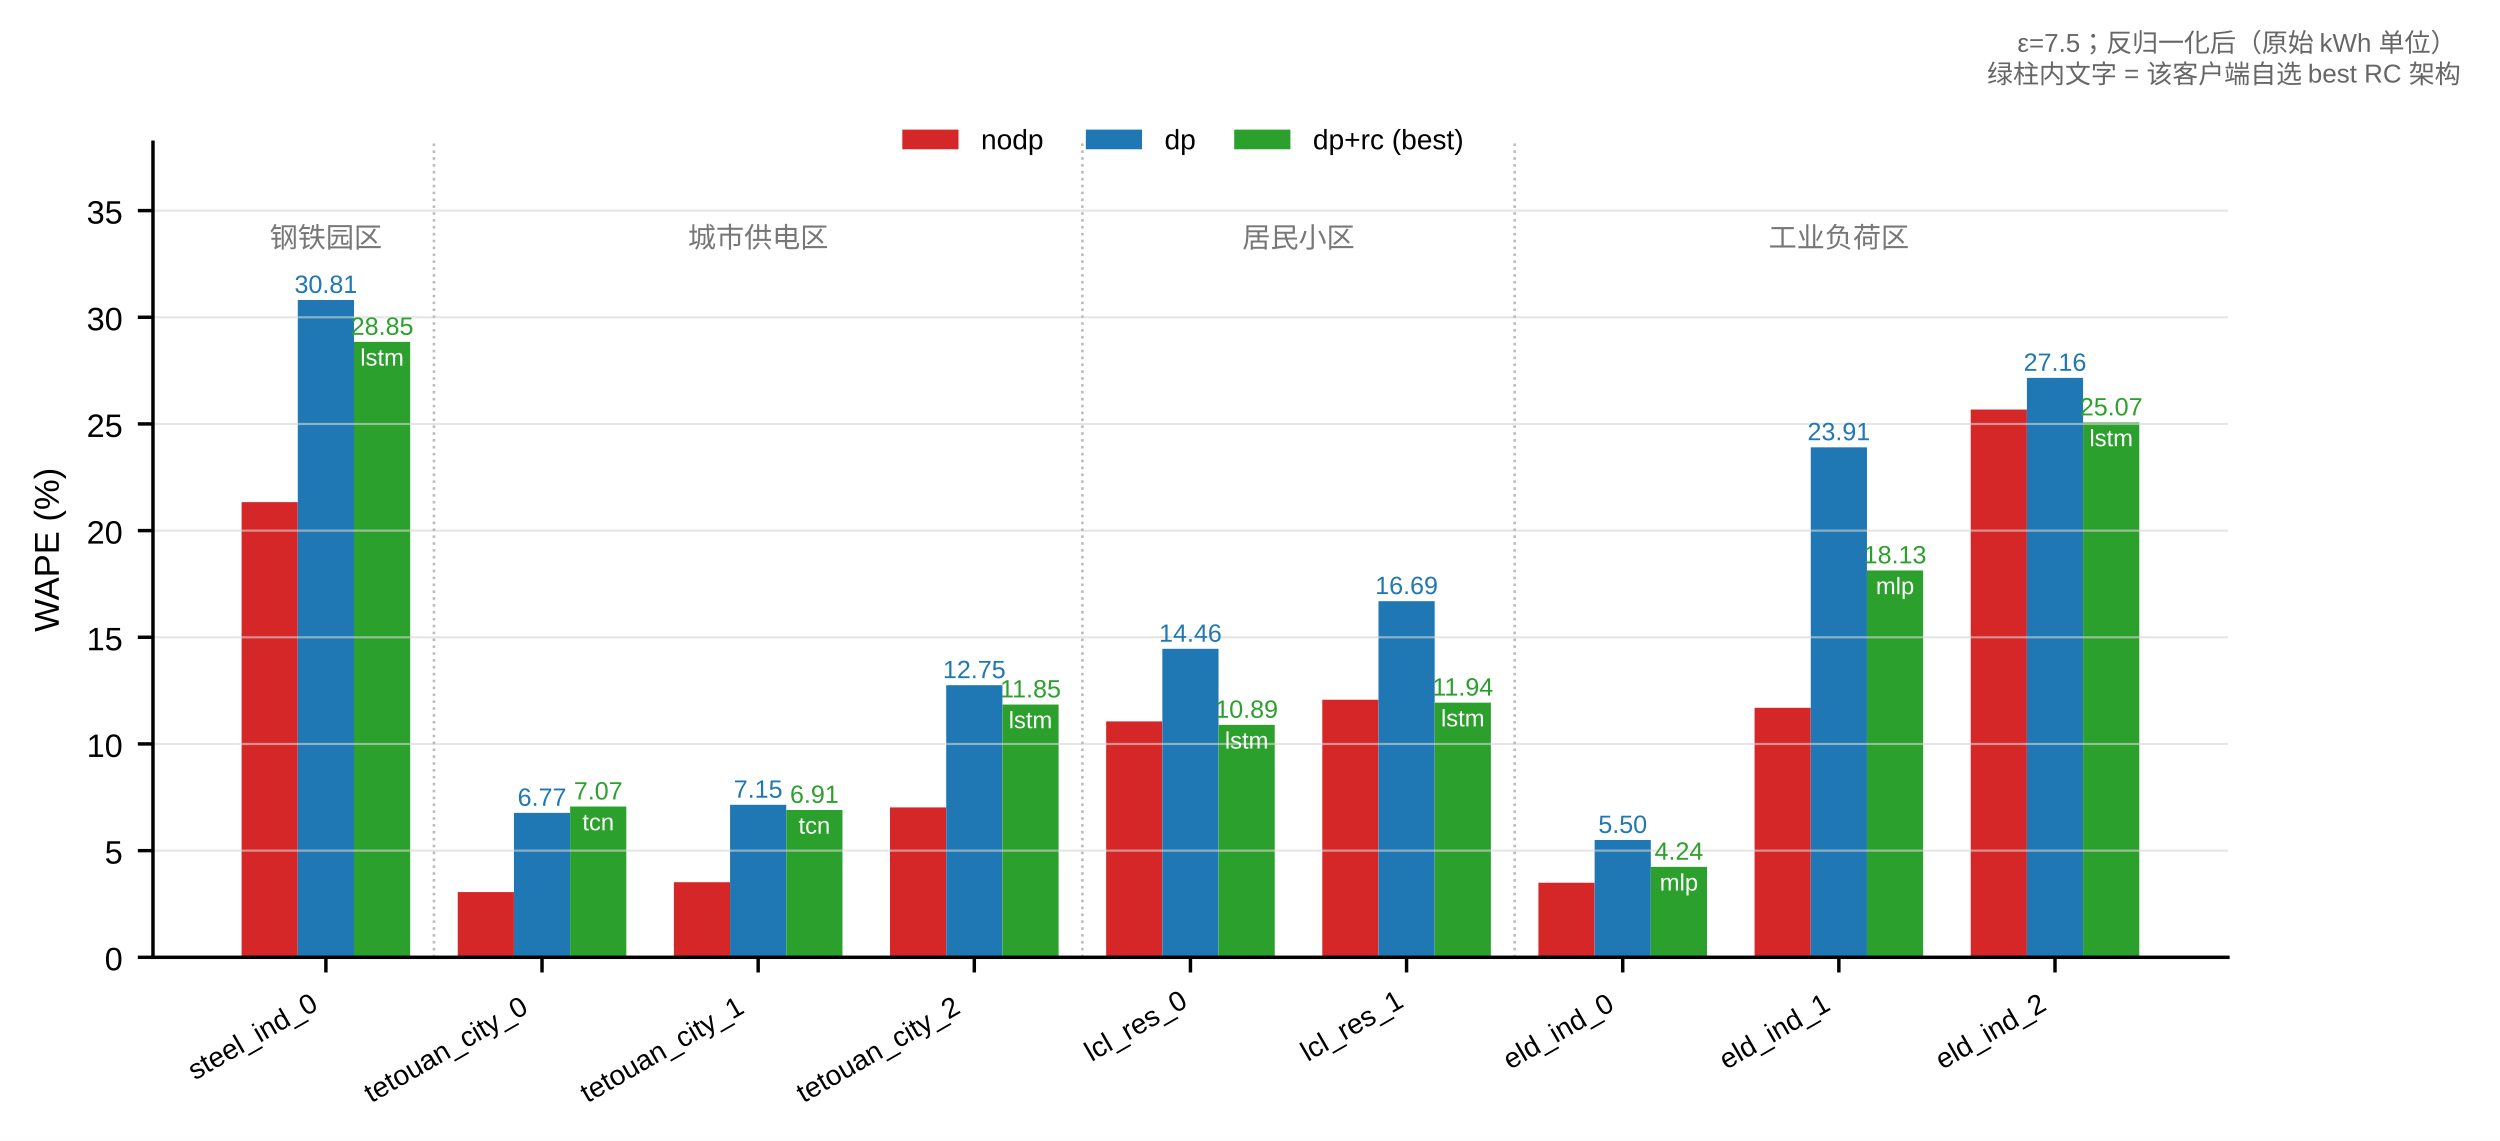
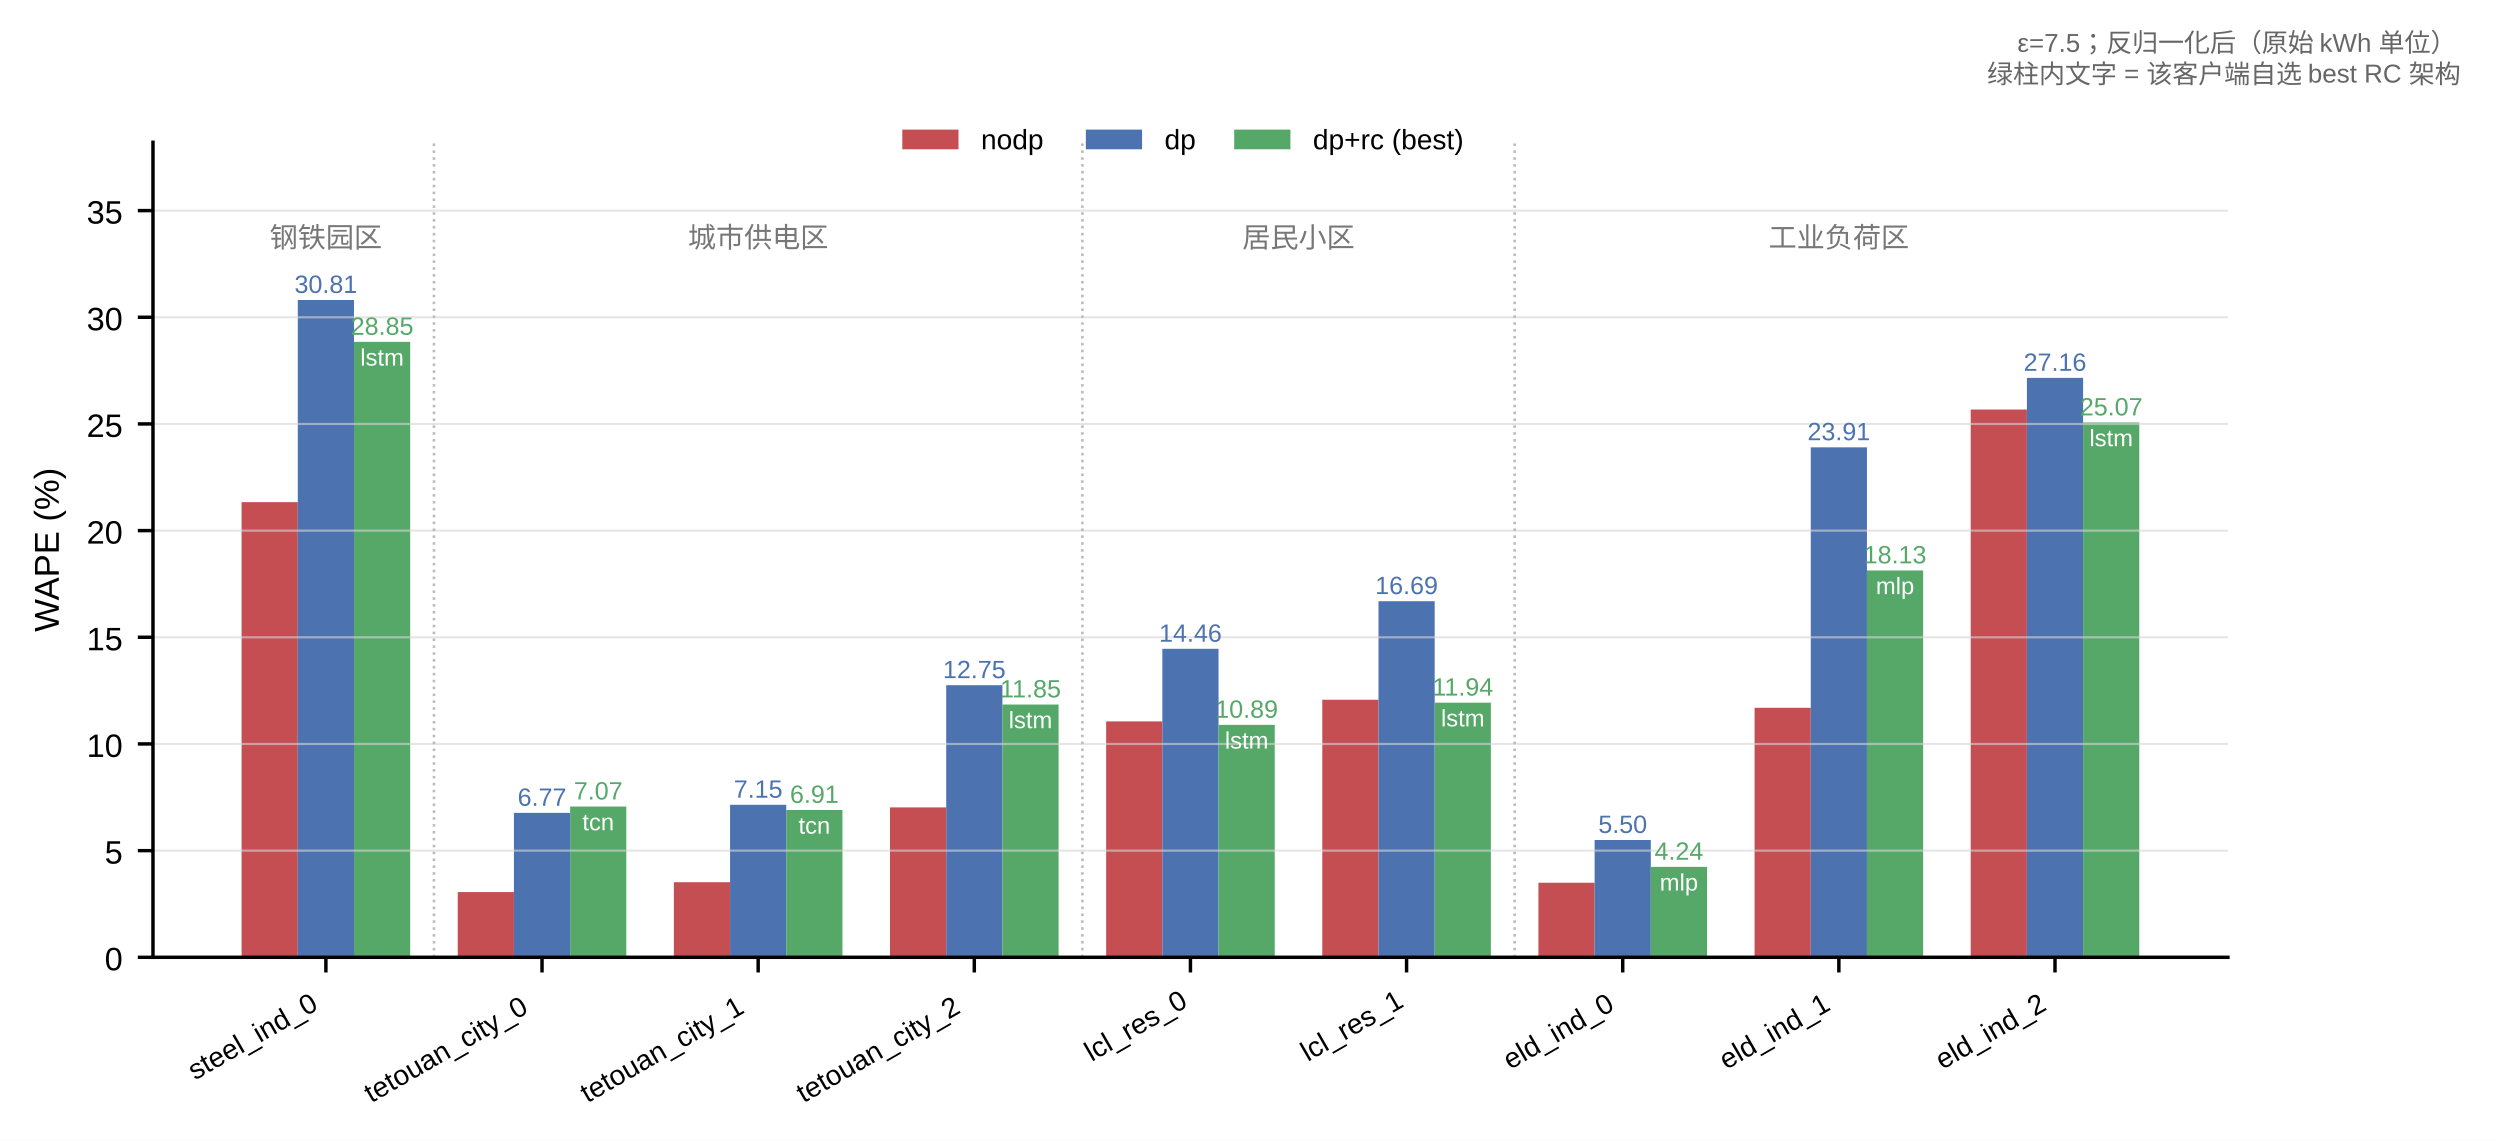
<svg xmlns="http://www.w3.org/2000/svg" xmlns:xlink="http://www.w3.org/1999/xlink" width="578.188pt" height="263.821pt" viewBox="0 0 578.188 263.821" version="1.1">
  <defs>
    <style type="text/css">*{stroke-linejoin: round; stroke-linecap: butt}</style>
  </defs>
  <g id="figure_1">
    <g id="patch_1">
      <path d="M 0 263.821  L 578.188 263.821  L 578.188 0  L 0 0  z " style="fill: #ffffff" />
    </g>
    <g id="axes_1">
      <g id="patch_2">
        <path d="M 35.38 221.4  L 515.26 221.4  L 515.26 32.904  L 35.38 32.904  z " style="fill: #ffffff" />
      </g>
      <g id="patch_3">
-         <path d="M 55.875 221.4  L 68.871 221.4  L 68.871 116.13  L 55.875 116.13  z " clip-path="url(#p46ddb6ead8)" style="fill: #d62728" />
+         <path d="M 55.875 221.4  L 68.871 221.4  L 68.871 116.13  L 55.875 116.13  z " clip-path="url(#pe9eb785403)" style="fill: #c44e52" />
      </g>
      <g id="patch_4">
-         <path d="M 105.862 221.4  L 118.859 221.4  L 118.859 206.315  L 105.862 206.315  z " clip-path="url(#p46ddb6ead8)" style="fill: #d62728" />
+         <path d="M 105.862 221.4  L 118.859 221.4  L 118.859 206.315  L 105.862 206.315  z " clip-path="url(#pe9eb785403)" style="fill: #c44e52" />
      </g>
      <g id="patch_5">
-         <path d="M 155.85 221.4  L 168.846 221.4  L 168.846 204.026  L 155.85 204.026  z " clip-path="url(#p46ddb6ead8)" style="fill: #d62728" />
+         <path d="M 155.85 221.4  L 168.846 221.4  L 168.846 204.026  L 155.85 204.026  z " clip-path="url(#pe9eb785403)" style="fill: #c44e52" />
      </g>
      <g id="patch_6">
-         <path d="M 205.837 221.4  L 218.834 221.4  L 218.834 186.731  L 205.837 186.731  z " clip-path="url(#p46ddb6ead8)" style="fill: #d62728" />
+         <path d="M 205.837 221.4  L 218.834 221.4  L 218.834 186.731  L 205.837 186.731  z " clip-path="url(#pe9eb785403)" style="fill: #c44e52" />
      </g>
      <g id="patch_7">
-         <path d="M 255.825 221.4  L 268.821 221.4  L 268.821 166.845  L 255.825 166.845  z " clip-path="url(#p46ddb6ead8)" style="fill: #d62728" />
+         <path d="M 255.825 221.4  L 268.821 221.4  L 268.821 166.845  L 255.825 166.845  z " clip-path="url(#pe9eb785403)" style="fill: #c44e52" />
      </g>
      <g id="patch_8">
-         <path d="M 305.812 221.4  L 318.809 221.4  L 318.809 161.838  L 305.812 161.838  z " clip-path="url(#p46ddb6ead8)" style="fill: #d62728" />
+         <path d="M 305.812 221.4  L 318.809 221.4  L 318.809 161.838  L 305.812 161.838  z " clip-path="url(#pe9eb785403)" style="fill: #c44e52" />
      </g>
      <g id="patch_9">
-         <path d="M 355.8 221.4  L 368.796 221.4  L 368.796 204.15  L 355.8 204.15  z " clip-path="url(#p46ddb6ead8)" style="fill: #d62728" />
+         <path d="M 355.8 221.4  L 368.796 221.4  L 368.796 204.15  L 355.8 204.15  z " clip-path="url(#pe9eb785403)" style="fill: #c44e52" />
      </g>
      <g id="patch_10">
-         <path d="M 405.787 221.4  L 418.784 221.4  L 418.784 163.697  L 405.787 163.697  z " clip-path="url(#p46ddb6ead8)" style="fill: #d62728" />
+         <path d="M 405.787 221.4  L 418.784 221.4  L 418.784 163.697  L 405.787 163.697  z " clip-path="url(#pe9eb785403)" style="fill: #c44e52" />
      </g>
      <g id="patch_11">
-         <path d="M 455.775 221.4  L 468.771 221.4  L 468.771 94.707  L 455.775 94.707  z " clip-path="url(#p46ddb6ead8)" style="fill: #d62728" />
+         <path d="M 455.775 221.4  L 468.771 221.4  L 468.771 94.707  L 455.775 94.707  z " clip-path="url(#pe9eb785403)" style="fill: #c44e52" />
      </g>
      <g id="patch_12">
-         <path d="M 68.871 221.4  L 81.868 221.4  L 81.868 69.387  L 68.871 69.387  z " clip-path="url(#p46ddb6ead8)" style="fill: #1f77b4" />
+         <path d="M 68.871 221.4  L 81.868 221.4  L 81.868 69.387  L 68.871 69.387  z " clip-path="url(#pe9eb785403)" style="fill: #4c72b0" />
      </g>
      <g id="patch_13">
-         <path d="M 118.859 221.4  L 131.856 221.4  L 131.856 187.998  L 118.859 187.998  z " clip-path="url(#p46ddb6ead8)" style="fill: #1f77b4" />
+         <path d="M 118.859 221.4  L 131.856 221.4  L 131.856 187.998  L 118.859 187.998  z " clip-path="url(#pe9eb785403)" style="fill: #4c72b0" />
      </g>
      <g id="patch_14">
-         <path d="M 168.846 221.4  L 181.843 221.4  L 181.843 186.13  L 168.846 186.13  z " clip-path="url(#p46ddb6ead8)" style="fill: #1f77b4" />
+         <path d="M 168.846 221.4  L 181.843 221.4  L 181.843 186.13  L 168.846 186.13  z " clip-path="url(#pe9eb785403)" style="fill: #4c72b0" />
      </g>
      <g id="patch_15">
-         <path d="M 218.834 221.4  L 231.831 221.4  L 231.831 158.477  L 218.834 158.477  z " clip-path="url(#p46ddb6ead8)" style="fill: #1f77b4" />
+         <path d="M 218.834 221.4  L 231.831 221.4  L 231.831 158.477  L 218.834 158.477  z " clip-path="url(#pe9eb785403)" style="fill: #4c72b0" />
      </g>
      <g id="patch_16">
-         <path d="M 268.821 221.4  L 281.818 221.4  L 281.818 150.057  L 268.821 150.057  z " clip-path="url(#p46ddb6ead8)" style="fill: #1f77b4" />
+         <path d="M 268.821 221.4  L 281.818 221.4  L 281.818 150.057  L 268.821 150.057  z " clip-path="url(#pe9eb785403)" style="fill: #4c72b0" />
      </g>
      <g id="patch_17">
-         <path d="M 318.809 221.4  L 331.806 221.4  L 331.806 139.039  L 318.809 139.039  z " clip-path="url(#p46ddb6ead8)" style="fill: #1f77b4" />
+         <path d="M 318.809 221.4  L 331.806 221.4  L 331.806 139.039  L 318.809 139.039  z " clip-path="url(#pe9eb785403)" style="fill: #4c72b0" />
      </g>
      <g id="patch_18">
-         <path d="M 368.796 221.4  L 381.793 221.4  L 381.793 194.274  L 368.796 194.274  z " clip-path="url(#p46ddb6ead8)" style="fill: #1f77b4" />
+         <path d="M 368.796 221.4  L 381.793 221.4  L 381.793 194.274  L 368.796 194.274  z " clip-path="url(#pe9eb785403)" style="fill: #4c72b0" />
      </g>
      <g id="patch_19">
-         <path d="M 418.784 221.4  L 431.781 221.4  L 431.781 103.45  L 418.784 103.45  z " clip-path="url(#p46ddb6ead8)" style="fill: #1f77b4" />
+         <path d="M 418.784 221.4  L 431.781 221.4  L 431.781 103.45  L 418.784 103.45  z " clip-path="url(#pe9eb785403)" style="fill: #4c72b0" />
      </g>
      <g id="patch_20">
-         <path d="M 468.771 221.4  L 481.768 221.4  L 481.768 87.396  L 468.771 87.396  z " clip-path="url(#p46ddb6ead8)" style="fill: #1f77b4" />
+         <path d="M 468.771 221.4  L 481.768 221.4  L 481.768 87.396  L 468.771 87.396  z " clip-path="url(#pe9eb785403)" style="fill: #4c72b0" />
      </g>
      <g id="patch_21">
-         <path d="M 81.868 221.4  L 94.865 221.4  L 94.865 79.071  L 81.868 79.071  z " clip-path="url(#p46ddb6ead8)" style="fill: #2ca02c" />
+         <path d="M 81.868 221.4  L 94.865 221.4  L 94.865 79.071  L 81.868 79.071  z " clip-path="url(#pe9eb785403)" style="fill: #55a868" />
      </g>
      <g id="patch_22">
-         <path d="M 131.856 221.4  L 144.852 221.4  L 144.852 186.539  L 131.856 186.539  z " clip-path="url(#p46ddb6ead8)" style="fill: #2ca02c" />
+         <path d="M 131.856 221.4  L 144.852 221.4  L 144.852 186.539  L 131.856 186.539  z " clip-path="url(#pe9eb785403)" style="fill: #55a868" />
      </g>
      <g id="patch_23">
-         <path d="M 181.843 221.4  L 194.84 221.4  L 194.84 187.327  L 181.843 187.327  z " clip-path="url(#p46ddb6ead8)" style="fill: #2ca02c" />
+         <path d="M 181.843 221.4  L 194.84 221.4  L 194.84 187.327  L 181.843 187.327  z " clip-path="url(#pe9eb785403)" style="fill: #55a868" />
      </g>
      <g id="patch_24">
-         <path d="M 231.831 221.4  L 244.827 221.4  L 244.827 162.933  L 231.831 162.933  z " clip-path="url(#p46ddb6ead8)" style="fill: #2ca02c" />
+         <path d="M 231.831 221.4  L 244.827 221.4  L 244.827 162.933  L 231.831 162.933  z " clip-path="url(#pe9eb785403)" style="fill: #55a868" />
      </g>
      <g id="patch_25">
-         <path d="M 281.818 221.4  L 294.815 221.4  L 294.815 167.645  L 281.818 167.645  z " clip-path="url(#p46ddb6ead8)" style="fill: #2ca02c" />
+         <path d="M 281.818 221.4  L 294.815 221.4  L 294.815 167.645  L 281.818 167.645  z " clip-path="url(#pe9eb785403)" style="fill: #55a868" />
      </g>
      <g id="patch_26">
-         <path d="M 331.806 221.4  L 344.802 221.4  L 344.802 162.509  L 331.806 162.509  z " clip-path="url(#p46ddb6ead8)" style="fill: #2ca02c" />
+         <path d="M 331.806 221.4  L 344.802 221.4  L 344.802 162.509  L 331.806 162.509  z " clip-path="url(#pe9eb785403)" style="fill: #55a868" />
      </g>
      <g id="patch_27">
-         <path d="M 381.793 221.4  L 394.79 221.4  L 394.79 200.479  L 381.793 200.479  z " clip-path="url(#p46ddb6ead8)" style="fill: #2ca02c" />
+         <path d="M 381.793 221.4  L 394.79 221.4  L 394.79 200.479  L 381.793 200.479  z " clip-path="url(#pe9eb785403)" style="fill: #55a868" />
      </g>
      <g id="patch_28">
-         <path d="M 431.781 221.4  L 444.777 221.4  L 444.777 131.928  L 431.781 131.928  z " clip-path="url(#p46ddb6ead8)" style="fill: #2ca02c" />
+         <path d="M 431.781 221.4  L 444.777 221.4  L 444.777 131.928  L 431.781 131.928  z " clip-path="url(#pe9eb785403)" style="fill: #55a868" />
      </g>
      <g id="patch_29">
-         <path d="M 481.768 221.4  L 494.765 221.4  L 494.765 97.712  L 481.768 97.712  z " clip-path="url(#p46ddb6ead8)" style="fill: #2ca02c" />
+         <path d="M 481.768 221.4  L 494.765 221.4  L 494.765 97.712  L 481.768 97.712  z " clip-path="url(#pe9eb785403)" style="fill: #55a868" />
      </g>
      <g id="matplotlib.axis_1">
        <g id="xtick_1">
          <g id="line2d_1">
            <defs>
-               <path id="md3aa6b0df6" d="M 0 0  L 0 3.5  " style="stroke: #000000; stroke-width: 0.8" />
+               <path id="mc23567c640" d="M 0 0  L 0 3.5  " style="stroke: #000000; stroke-width: 0.8" />
            </defs>
            <g>
-               <use xlink:href="#md3aa6b0df6" x="75.37" y="221.4" style="stroke: #000000; stroke-width: 0.8" />
+               <use xlink:href="#mc23567c640" x="75.37" y="221.4" style="stroke: #000000; stroke-width: 0.8" />
            </g>
          </g>
          <g id="text_1">
            <text style="font-size: 6.5px; font-family: 'Microsoft YaHei', 'Arial', 'SimHei', 'DejaVu Sans', sans-serif" transform="translate(45.08547 249.9054) rotate(-30)">steel_ind_0</text>
          </g>
        </g>
        <g id="xtick_2">
          <g id="line2d_2">
            <g>
-               <use xlink:href="#md3aa6b0df6" x="125.357" y="221.4" style="stroke: #000000; stroke-width: 0.8" />
+               <use xlink:href="#mc23567c640" x="125.357" y="221.4" style="stroke: #000000; stroke-width: 0.8" />
            </g>
          </g>
          <g id="text_2">
            <text style="font-size: 6.5px; font-family: 'Microsoft YaHei', 'Arial', 'SimHei', 'DejaVu Sans', sans-serif" transform="translate(85.86489 255.1839) rotate(-30)">tetouan_city_0</text>
          </g>
        </g>
        <g id="xtick_3">
          <g id="line2d_3">
            <g>
-               <use xlink:href="#md3aa6b0df6" x="175.345" y="221.4" style="stroke: #000000; stroke-width: 0.8" />
+               <use xlink:href="#mc23567c640" x="175.345" y="221.4" style="stroke: #000000; stroke-width: 0.8" />
            </g>
          </g>
          <g id="text_3">
            <text style="font-size: 6.5px; font-family: 'Microsoft YaHei', 'Arial', 'SimHei', 'DejaVu Sans', sans-serif" transform="translate(135.8524 255.1839) rotate(-30)">tetouan_city_1</text>
          </g>
        </g>
        <g id="xtick_4">
          <g id="line2d_4">
            <g>
-               <use xlink:href="#md3aa6b0df6" x="225.332" y="221.4" style="stroke: #000000; stroke-width: 0.8" />
+               <use xlink:href="#mc23567c640" x="225.332" y="221.4" style="stroke: #000000; stroke-width: 0.8" />
            </g>
          </g>
          <g id="text_4">
            <text style="font-size: 6.5px; font-family: 'Microsoft YaHei', 'Arial', 'SimHei', 'DejaVu Sans', sans-serif" transform="translate(185.8399 255.1839) rotate(-30)">tetouan_city_2</text>
          </g>
        </g>
        <g id="xtick_5">
          <g id="line2d_5">
            <g>
-               <use xlink:href="#md3aa6b0df6" x="275.32" y="221.4" style="stroke: #000000; stroke-width: 0.8" />
+               <use xlink:href="#mc23567c640" x="275.32" y="221.4" style="stroke: #000000; stroke-width: 0.8" />
            </g>
          </g>
          <g id="text_5">
            <text style="font-size: 6.5px; font-family: 'Microsoft YaHei', 'Arial', 'SimHei', 'DejaVu Sans', sans-serif" transform="translate(252.4519 245.6236) rotate(-30)">lcl_res_0</text>
          </g>
        </g>
        <g id="xtick_6">
          <g id="line2d_6">
            <g>
-               <use xlink:href="#md3aa6b0df6" x="325.307" y="221.4" style="stroke: #000000; stroke-width: 0.8" />
+               <use xlink:href="#mc23567c640" x="325.307" y="221.4" style="stroke: #000000; stroke-width: 0.8" />
            </g>
          </g>
          <g id="text_6">
            <text style="font-size: 6.5px; font-family: 'Microsoft YaHei', 'Arial', 'SimHei', 'DejaVu Sans', sans-serif" transform="translate(302.4394 245.6236) rotate(-30)">lcl_res_1</text>
          </g>
        </g>
        <g id="xtick_7">
          <g id="line2d_7">
            <g>
-               <use xlink:href="#md3aa6b0df6" x="375.295" y="221.4" style="stroke: #000000; stroke-width: 0.8" />
+               <use xlink:href="#mc23567c640" x="375.295" y="221.4" style="stroke: #000000; stroke-width: 0.8" />
            </g>
          </g>
          <g id="text_7">
            <text style="font-size: 6.5px; font-family: 'Microsoft YaHei', 'Arial', 'SimHei', 'DejaVu Sans', sans-serif" transform="translate(349.257 247.4537) rotate(-30)">eld_ind_0</text>
          </g>
        </g>
        <g id="xtick_8">
          <g id="line2d_8">
            <g>
-               <use xlink:href="#md3aa6b0df6" x="425.282" y="221.4" style="stroke: #000000; stroke-width: 0.8" />
+               <use xlink:href="#mc23567c640" x="425.282" y="221.4" style="stroke: #000000; stroke-width: 0.8" />
            </g>
          </g>
          <g id="text_8">
            <text style="font-size: 6.5px; font-family: 'Microsoft YaHei', 'Arial', 'SimHei', 'DejaVu Sans', sans-serif" transform="translate(399.2445 247.4537) rotate(-30)">eld_ind_1</text>
          </g>
        </g>
        <g id="xtick_9">
          <g id="line2d_9">
            <g>
-               <use xlink:href="#md3aa6b0df6" x="475.27" y="221.4" style="stroke: #000000; stroke-width: 0.8" />
+               <use xlink:href="#mc23567c640" x="475.27" y="221.4" style="stroke: #000000; stroke-width: 0.8" />
            </g>
          </g>
          <g id="text_9">
            <text style="font-size: 6.5px; font-family: 'Microsoft YaHei', 'Arial', 'SimHei', 'DejaVu Sans', sans-serif" transform="translate(449.232 247.4537) rotate(-30)">eld_ind_2</text>
          </g>
        </g>
      </g>
      <g id="matplotlib.axis_2">
        <g id="ytick_1">
          <g id="line2d_10">
-             <path d="M 35.38 221.4  L 515.26 221.4  " clip-path="url(#p46ddb6ead8)" style="fill: none; stroke: #d6d6d6; stroke-opacity: 0.6; stroke-width: 0.5; stroke-linecap: square" />
+             <path d="M 35.38 221.4  L 515.26 221.4  " clip-path="url(#pe9eb785403)" style="fill: none; stroke: #d6d6d6; stroke-opacity: 0.6; stroke-width: 0.5; stroke-linecap: square" />
          </g>
          <g id="line2d_11">
            <defs>
-               <path id="m7d7f4dcc76" d="M 0 0  L -3.5 0  " style="stroke: #000000; stroke-width: 0.8" />
+               <path id="mc95e1c5a70" d="M 0 0  L -3.5 0  " style="stroke: #000000; stroke-width: 0.8" />
            </defs>
            <g>
-               <use xlink:href="#m7d7f4dcc76" x="35.38" y="221.4" style="stroke: #000000; stroke-width: 0.8" />
+               <use xlink:href="#mc95e1c5a70" x="35.38" y="221.4" style="stroke: #000000; stroke-width: 0.8" />
            </g>
          </g>
          <g id="text_10">
            <text style="font-size: 7.5px; font-family: 'Microsoft YaHei', 'Arial', 'SimHei', 'DejaVu Sans', sans-serif; text-anchor: end" x="28.38" y="224.398" transform="rotate(-0 28.37984 224.3977)">0</text>
          </g>
        </g>
        <g id="ytick_2">
          <g id="line2d_12">
-             <path d="M 35.38 196.73  L 515.26 196.73  " clip-path="url(#p46ddb6ead8)" style="fill: none; stroke: #d6d6d6; stroke-opacity: 0.6; stroke-width: 0.5; stroke-linecap: square" />
+             <path d="M 35.38 196.73  L 515.26 196.73  " clip-path="url(#pe9eb785403)" style="fill: none; stroke: #d6d6d6; stroke-opacity: 0.6; stroke-width: 0.5; stroke-linecap: square" />
          </g>
          <g id="line2d_13">
            <g>
-               <use xlink:href="#m7d7f4dcc76" x="35.38" y="196.73" style="stroke: #000000; stroke-width: 0.8" />
+               <use xlink:href="#mc95e1c5a70" x="35.38" y="196.73" style="stroke: #000000; stroke-width: 0.8" />
            </g>
          </g>
          <g id="text_11">
            <text style="font-size: 7.5px; font-family: 'Microsoft YaHei', 'Arial', 'SimHei', 'DejaVu Sans', sans-serif; text-anchor: end" x="28.38" y="199.728" transform="rotate(-0 28.37984 199.7278)">5</text>
          </g>
        </g>
        <g id="ytick_3">
          <g id="line2d_14">
-             <path d="M 35.38 172.06  L 515.26 172.06  " clip-path="url(#p46ddb6ead8)" style="fill: none; stroke: #d6d6d6; stroke-opacity: 0.6; stroke-width: 0.5; stroke-linecap: square" />
+             <path d="M 35.38 172.06  L 515.26 172.06  " clip-path="url(#pe9eb785403)" style="fill: none; stroke: #d6d6d6; stroke-opacity: 0.6; stroke-width: 0.5; stroke-linecap: square" />
          </g>
          <g id="line2d_15">
            <g>
-               <use xlink:href="#m7d7f4dcc76" x="35.38" y="172.06" style="stroke: #000000; stroke-width: 0.8" />
+               <use xlink:href="#mc95e1c5a70" x="35.38" y="172.06" style="stroke: #000000; stroke-width: 0.8" />
            </g>
          </g>
          <g id="text_12">
            <text style="font-size: 7.5px; font-family: 'Microsoft YaHei', 'Arial', 'SimHei', 'DejaVu Sans', sans-serif; text-anchor: end" x="28.38" y="175.058" transform="rotate(-0 28.37984 175.0579)">10</text>
          </g>
        </g>
        <g id="ytick_4">
          <g id="line2d_16">
-             <path d="M 35.38 147.39  L 515.26 147.39  " clip-path="url(#p46ddb6ead8)" style="fill: none; stroke: #d6d6d6; stroke-opacity: 0.6; stroke-width: 0.5; stroke-linecap: square" />
+             <path d="M 35.38 147.39  L 515.26 147.39  " clip-path="url(#pe9eb785403)" style="fill: none; stroke: #d6d6d6; stroke-opacity: 0.6; stroke-width: 0.5; stroke-linecap: square" />
          </g>
          <g id="line2d_17">
            <g>
-               <use xlink:href="#m7d7f4dcc76" x="35.38" y="147.39" style="stroke: #000000; stroke-width: 0.8" />
+               <use xlink:href="#mc95e1c5a70" x="35.38" y="147.39" style="stroke: #000000; stroke-width: 0.8" />
            </g>
          </g>
          <g id="text_13">
            <text style="font-size: 7.5px; font-family: 'Microsoft YaHei', 'Arial', 'SimHei', 'DejaVu Sans', sans-serif; text-anchor: end" x="28.38" y="150.388" transform="rotate(-0 28.37984 150.3881)">15</text>
          </g>
        </g>
        <g id="ytick_5">
          <g id="line2d_18">
-             <path d="M 35.38 122.721  L 515.26 122.721  " clip-path="url(#p46ddb6ead8)" style="fill: none; stroke: #d6d6d6; stroke-opacity: 0.6; stroke-width: 0.5; stroke-linecap: square" />
+             <path d="M 35.38 122.721  L 515.26 122.721  " clip-path="url(#pe9eb785403)" style="fill: none; stroke: #d6d6d6; stroke-opacity: 0.6; stroke-width: 0.5; stroke-linecap: square" />
          </g>
          <g id="line2d_19">
            <g>
-               <use xlink:href="#m7d7f4dcc76" x="35.38" y="122.721" style="stroke: #000000; stroke-width: 0.8" />
+               <use xlink:href="#mc95e1c5a70" x="35.38" y="122.721" style="stroke: #000000; stroke-width: 0.8" />
            </g>
          </g>
          <g id="text_14">
            <text style="font-size: 7.5px; font-family: 'Microsoft YaHei', 'Arial', 'SimHei', 'DejaVu Sans', sans-serif; text-anchor: end" x="28.38" y="125.718" transform="rotate(-0 28.37984 125.7182)">20</text>
          </g>
        </g>
        <g id="ytick_6">
          <g id="line2d_20">
-             <path d="M 35.38 98.051  L 515.26 98.051  " clip-path="url(#p46ddb6ead8)" style="fill: none; stroke: #d6d6d6; stroke-opacity: 0.6; stroke-width: 0.5; stroke-linecap: square" />
+             <path d="M 35.38 98.051  L 515.26 98.051  " clip-path="url(#pe9eb785403)" style="fill: none; stroke: #d6d6d6; stroke-opacity: 0.6; stroke-width: 0.5; stroke-linecap: square" />
          </g>
          <g id="line2d_21">
            <g>
-               <use xlink:href="#m7d7f4dcc76" x="35.38" y="98.051" style="stroke: #000000; stroke-width: 0.8" />
+               <use xlink:href="#mc95e1c5a70" x="35.38" y="98.051" style="stroke: #000000; stroke-width: 0.8" />
            </g>
          </g>
          <g id="text_15">
            <text style="font-size: 7.5px; font-family: 'Microsoft YaHei', 'Arial', 'SimHei', 'DejaVu Sans', sans-serif; text-anchor: end" x="28.38" y="101.048" transform="rotate(-0 28.37984 101.0484)">25</text>
          </g>
        </g>
        <g id="ytick_7">
          <g id="line2d_22">
-             <path d="M 35.38 73.381  L 515.26 73.381  " clip-path="url(#p46ddb6ead8)" style="fill: none; stroke: #d6d6d6; stroke-opacity: 0.6; stroke-width: 0.5; stroke-linecap: square" />
+             <path d="M 35.38 73.381  L 515.26 73.381  " clip-path="url(#pe9eb785403)" style="fill: none; stroke: #d6d6d6; stroke-opacity: 0.6; stroke-width: 0.5; stroke-linecap: square" />
          </g>
          <g id="line2d_23">
            <g>
-               <use xlink:href="#m7d7f4dcc76" x="35.38" y="73.381" style="stroke: #000000; stroke-width: 0.8" />
+               <use xlink:href="#mc95e1c5a70" x="35.38" y="73.381" style="stroke: #000000; stroke-width: 0.8" />
            </g>
          </g>
          <g id="text_16">
            <text style="font-size: 7.5px; font-family: 'Microsoft YaHei', 'Arial', 'SimHei', 'DejaVu Sans', sans-serif; text-anchor: end" x="28.38" y="76.379" transform="rotate(-0 28.37984 76.37853)">30</text>
          </g>
        </g>
        <g id="ytick_8">
          <g id="line2d_24">
-             <path d="M 35.38 48.711  L 515.26 48.711  " clip-path="url(#p46ddb6ead8)" style="fill: none; stroke: #d6d6d6; stroke-opacity: 0.6; stroke-width: 0.5; stroke-linecap: square" />
+             <path d="M 35.38 48.711  L 515.26 48.711  " clip-path="url(#pe9eb785403)" style="fill: none; stroke: #d6d6d6; stroke-opacity: 0.6; stroke-width: 0.5; stroke-linecap: square" />
          </g>
          <g id="line2d_25">
            <g>
-               <use xlink:href="#m7d7f4dcc76" x="35.38" y="48.711" style="stroke: #000000; stroke-width: 0.8" />
+               <use xlink:href="#mc95e1c5a70" x="35.38" y="48.711" style="stroke: #000000; stroke-width: 0.8" />
            </g>
          </g>
          <g id="text_17">
            <text style="font-size: 7.5px; font-family: 'Microsoft YaHei', 'Arial', 'SimHei', 'DejaVu Sans', sans-serif; text-anchor: end" x="28.38" y="51.709" transform="rotate(-0 28.37984 51.70867)">35</text>
          </g>
        </g>
        <g id="text_18">
          <text style="font-size: 8px; font-family: 'Microsoft YaHei', 'Arial', 'SimHei', 'DejaVu Sans', sans-serif; text-anchor: middle" x="13.595" y="127.152" transform="rotate(-90 13.595 127.152)">WAPE (%)</text>
        </g>
      </g>
      <g id="line2d_26">
-         <path d="M 100.364 221.4  L 100.364 32.904  " clip-path="url(#p46ddb6ead8)" style="fill: none; stroke-dasharray: 0.6,0.99; stroke-dashoffset: 0; stroke: #bbbbbb; stroke-width: 0.6" />
+         <path d="M 100.364 221.4  L 100.364 32.904  " clip-path="url(#pe9eb785403)" style="fill: none; stroke-dasharray: 0.6,0.99; stroke-dashoffset: 0; stroke: #bbbbbb; stroke-width: 0.6" />
      </g>
      <g id="line2d_27">
-         <path d="M 250.326 221.4  L 250.326 32.904  " clip-path="url(#p46ddb6ead8)" style="fill: none; stroke-dasharray: 0.6,0.99; stroke-dashoffset: 0; stroke: #bbbbbb; stroke-width: 0.6" />
+         <path d="M 250.326 221.4  L 250.326 32.904  " clip-path="url(#pe9eb785403)" style="fill: none; stroke-dasharray: 0.6,0.99; stroke-dashoffset: 0; stroke: #bbbbbb; stroke-width: 0.6" />
      </g>
      <g id="line2d_28">
-         <path d="M 350.301 221.4  L 350.301 32.904  " clip-path="url(#p46ddb6ead8)" style="fill: none; stroke-dasharray: 0.6,0.99; stroke-dashoffset: 0; stroke: #bbbbbb; stroke-width: 0.6" />
+         <path d="M 350.301 221.4  L 350.301 32.904  " clip-path="url(#pe9eb785403)" style="fill: none; stroke-dasharray: 0.6,0.99; stroke-dashoffset: 0; stroke: #bbbbbb; stroke-width: 0.6" />
      </g>
      <g id="patch_30">
        <path d="M 35.38 221.4  L 35.38 32.904  " style="fill: none; stroke: #000000; stroke-width: 0.8; stroke-linejoin: miter; stroke-linecap: square" />
      </g>
      <g id="patch_31">
        <path d="M 35.38 221.4  L 515.26 221.4  " style="fill: none; stroke: #000000; stroke-width: 0.8; stroke-linejoin: miter; stroke-linecap: square" />
      </g>
      <g id="text_19">
-         <text style="font-size: 5.8px; font-family: 'Microsoft YaHei', 'Arial', 'SimHei', 'DejaVu Sans', sans-serif; text-anchor: middle; fill: #1f77b4" x="75.37" y="67.748" transform="rotate(-0 75.36984 67.74789)">30.81</text>
+         <text style="font-size: 5.8px; font-family: 'Microsoft YaHei', 'Arial', 'SimHei', 'DejaVu Sans', sans-serif; text-anchor: middle; fill: #4c72b0" x="75.37" y="67.748" transform="rotate(-0 75.36984 67.74789)">30.81</text>
      </g>
      <g id="text_20">
-         <text style="font-size: 5.8px; font-family: 'Microsoft YaHei', 'Arial', 'SimHei', 'DejaVu Sans', sans-serif; text-anchor: middle; fill: #2ca02c" x="88.367" y="77.432" transform="rotate(-0 88.36659 77.43162)">28.85</text>
+         <text style="font-size: 5.8px; font-family: 'Microsoft YaHei', 'Arial', 'SimHei', 'DejaVu Sans', sans-serif; text-anchor: middle; fill: #55a868" x="88.367" y="77.432" transform="rotate(-0 88.36659 77.43162)">28.85</text>
      </g>
      <g id="text_21">
        <text style="font-size: 5.5px; font-family: 'Microsoft YaHei', 'Arial', 'SimHei', 'DejaVu Sans', sans-serif; text-anchor: middle; fill: #ffffff" x="88.367" y="84.553" transform="rotate(-0 88.36659 84.55286)">lstm</text>
      </g>
      <g id="text_22">
-         <text style="font-size: 5.8px; font-family: 'Microsoft YaHei', 'Arial', 'SimHei', 'DejaVu Sans', sans-serif; text-anchor: middle; fill: #1f77b4" x="125.357" y="186.359" transform="rotate(-0 125.3573 186.3588)">6.77</text>
+         <text style="font-size: 5.8px; font-family: 'Microsoft YaHei', 'Arial', 'SimHei', 'DejaVu Sans', sans-serif; text-anchor: middle; fill: #4c72b0" x="125.357" y="186.359" transform="rotate(-0 125.3573 186.3588)">6.77</text>
      </g>
      <g id="text_23">
-         <text style="font-size: 5.8px; font-family: 'Microsoft YaHei', 'Arial', 'SimHei', 'DejaVu Sans', sans-serif; text-anchor: middle; fill: #2ca02c" x="138.354" y="184.9" transform="rotate(-0 138.3541 184.8999)">7.07</text>
+         <text style="font-size: 5.8px; font-family: 'Microsoft YaHei', 'Arial', 'SimHei', 'DejaVu Sans', sans-serif; text-anchor: middle; fill: #55a868" x="138.354" y="184.9" transform="rotate(-0 138.3541 184.8999)">7.07</text>
      </g>
      <g id="text_24">
        <text style="font-size: 5.5px; font-family: 'Microsoft YaHei', 'Arial', 'SimHei', 'DejaVu Sans', sans-serif; text-anchor: middle; fill: #ffffff" x="138.354" y="192.021" transform="rotate(-0 138.3541 192.0212)">tcn</text>
      </g>
      <g id="text_25">
-         <text style="font-size: 5.8px; font-family: 'Microsoft YaHei', 'Arial', 'SimHei', 'DejaVu Sans', sans-serif; text-anchor: middle; fill: #1f77b4" x="175.345" y="184.491" transform="rotate(-0 175.3448 184.4913)">7.15</text>
+         <text style="font-size: 5.8px; font-family: 'Microsoft YaHei', 'Arial', 'SimHei', 'DejaVu Sans', sans-serif; text-anchor: middle; fill: #4c72b0" x="175.345" y="184.491" transform="rotate(-0 175.3448 184.4913)">7.15</text>
      </g>
      <g id="text_26">
-         <text style="font-size: 5.8px; font-family: 'Microsoft YaHei', 'Arial', 'SimHei', 'DejaVu Sans', sans-serif; text-anchor: middle; fill: #2ca02c" x="188.342" y="185.688" transform="rotate(-0 188.3416 185.6878)">6.91</text>
+         <text style="font-size: 5.8px; font-family: 'Microsoft YaHei', 'Arial', 'SimHei', 'DejaVu Sans', sans-serif; text-anchor: middle; fill: #55a868" x="188.342" y="185.688" transform="rotate(-0 188.3416 185.6878)">6.91</text>
      </g>
      <g id="text_27">
        <text style="font-size: 5.5px; font-family: 'Microsoft YaHei', 'Arial', 'SimHei', 'DejaVu Sans', sans-serif; text-anchor: middle; fill: #ffffff" x="188.342" y="192.809" transform="rotate(-0 188.3416 192.809)">tcn</text>
      </g>
      <g id="text_28">
-         <text style="font-size: 5.8px; font-family: 'Microsoft YaHei', 'Arial', 'SimHei', 'DejaVu Sans', sans-serif; text-anchor: middle; fill: #1f77b4" x="225.332" y="156.838" transform="rotate(-0 225.3323 156.838)">12.75</text>
+         <text style="font-size: 5.8px; font-family: 'Microsoft YaHei', 'Arial', 'SimHei', 'DejaVu Sans', sans-serif; text-anchor: middle; fill: #4c72b0" x="225.332" y="156.838" transform="rotate(-0 225.3323 156.838)">12.75</text>
      </g>
      <g id="text_29">
-         <text style="font-size: 5.8px; font-family: 'Microsoft YaHei', 'Arial', 'SimHei', 'DejaVu Sans', sans-serif; text-anchor: middle; fill: #2ca02c" x="238.329" y="161.294" transform="rotate(-0 238.3291 161.294)">11.85</text>
+         <text style="font-size: 5.8px; font-family: 'Microsoft YaHei', 'Arial', 'SimHei', 'DejaVu Sans', sans-serif; text-anchor: middle; fill: #55a868" x="238.329" y="161.294" transform="rotate(-0 238.3291 161.294)">11.85</text>
      </g>
      <g id="text_30">
        <text style="font-size: 5.5px; font-family: 'Microsoft YaHei', 'Arial', 'SimHei', 'DejaVu Sans', sans-serif; text-anchor: middle; fill: #ffffff" x="238.329" y="168.415" transform="rotate(-0 238.3291 168.4152)">lstm</text>
      </g>
      <g id="text_31">
-         <text style="font-size: 5.8px; font-family: 'Microsoft YaHei', 'Arial', 'SimHei', 'DejaVu Sans', sans-serif; text-anchor: middle; fill: #1f77b4" x="275.32" y="148.418" transform="rotate(-0 275.3198 148.4176)">14.46</text>
+         <text style="font-size: 5.8px; font-family: 'Microsoft YaHei', 'Arial', 'SimHei', 'DejaVu Sans', sans-serif; text-anchor: middle; fill: #4c72b0" x="275.32" y="148.418" transform="rotate(-0 275.3198 148.4176)">14.46</text>
      </g>
      <g id="text_32">
-         <text style="font-size: 5.8px; font-family: 'Microsoft YaHei', 'Arial', 'SimHei', 'DejaVu Sans', sans-serif; text-anchor: middle; fill: #2ca02c" x="288.317" y="166.006" transform="rotate(-0 288.3166 166.0057)">10.89</text>
+         <text style="font-size: 5.8px; font-family: 'Microsoft YaHei', 'Arial', 'SimHei', 'DejaVu Sans', sans-serif; text-anchor: middle; fill: #55a868" x="288.317" y="166.006" transform="rotate(-0 288.3166 166.0057)">10.89</text>
      </g>
      <g id="text_33">
        <text style="font-size: 5.5px; font-family: 'Microsoft YaHei', 'Arial', 'SimHei', 'DejaVu Sans', sans-serif; text-anchor: middle; fill: #ffffff" x="288.317" y="173.127" transform="rotate(-0 288.3166 173.1269)">lstm</text>
      </g>
      <g id="text_34">
-         <text style="font-size: 5.8px; font-family: 'Microsoft YaHei', 'Arial', 'SimHei', 'DejaVu Sans', sans-serif; text-anchor: middle; fill: #1f77b4" x="325.307" y="137.4" transform="rotate(-0 325.3073 137.3995)">16.69</text>
+         <text style="font-size: 5.8px; font-family: 'Microsoft YaHei', 'Arial', 'SimHei', 'DejaVu Sans', sans-serif; text-anchor: middle; fill: #4c72b0" x="325.307" y="137.4" transform="rotate(-0 325.3073 137.3995)">16.69</text>
      </g>
      <g id="text_35">
-         <text style="font-size: 5.8px; font-family: 'Microsoft YaHei', 'Arial', 'SimHei', 'DejaVu Sans', sans-serif; text-anchor: middle; fill: #2ca02c" x="338.304" y="160.87" transform="rotate(-0 338.3041 160.8699)">11.94</text>
+         <text style="font-size: 5.8px; font-family: 'Microsoft YaHei', 'Arial', 'SimHei', 'DejaVu Sans', sans-serif; text-anchor: middle; fill: #55a868" x="338.304" y="160.87" transform="rotate(-0 338.3041 160.8699)">11.94</text>
      </g>
      <g id="text_36">
        <text style="font-size: 5.5px; font-family: 'Microsoft YaHei', 'Arial', 'SimHei', 'DejaVu Sans', sans-serif; text-anchor: middle; fill: #ffffff" x="338.304" y="167.991" transform="rotate(-0 338.3041 167.9911)">lstm</text>
      </g>
      <g id="text_37">
-         <text style="font-size: 5.8px; font-family: 'Microsoft YaHei', 'Arial', 'SimHei', 'DejaVu Sans', sans-serif; text-anchor: middle; fill: #1f77b4" x="375.295" y="192.635" transform="rotate(-0 375.2948 192.6346)">5.50</text>
+         <text style="font-size: 5.8px; font-family: 'Microsoft YaHei', 'Arial', 'SimHei', 'DejaVu Sans', sans-serif; text-anchor: middle; fill: #4c72b0" x="375.295" y="192.635" transform="rotate(-0 375.2948 192.6346)">5.50</text>
      </g>
      <g id="text_38">
-         <text style="font-size: 5.8px; font-family: 'Microsoft YaHei', 'Arial', 'SimHei', 'DejaVu Sans', sans-serif; text-anchor: middle; fill: #2ca02c" x="388.292" y="198.84" transform="rotate(-0 388.2916 198.8402)">4.24</text>
+         <text style="font-size: 5.8px; font-family: 'Microsoft YaHei', 'Arial', 'SimHei', 'DejaVu Sans', sans-serif; text-anchor: middle; fill: #55a868" x="388.292" y="198.84" transform="rotate(-0 388.2916 198.8402)">4.24</text>
      </g>
      <g id="text_39">
        <text style="font-size: 5.5px; font-family: 'Microsoft YaHei', 'Arial', 'SimHei', 'DejaVu Sans', sans-serif; text-anchor: middle; fill: #ffffff" x="388.292" y="205.961" transform="rotate(-0 388.2916 205.9614)">mlp</text>
      </g>
      <g id="text_40">
-         <text style="font-size: 5.8px; font-family: 'Microsoft YaHei', 'Arial', 'SimHei', 'DejaVu Sans', sans-serif; text-anchor: middle; fill: #1f77b4" x="425.282" y="101.81" transform="rotate(-0 425.2823 101.8105)">23.91</text>
+         <text style="font-size: 5.8px; font-family: 'Microsoft YaHei', 'Arial', 'SimHei', 'DejaVu Sans', sans-serif; text-anchor: middle; fill: #4c72b0" x="425.282" y="101.81" transform="rotate(-0 425.2823 101.8105)">23.91</text>
      </g>
      <g id="text_41">
-         <text style="font-size: 5.8px; font-family: 'Microsoft YaHei', 'Arial', 'SimHei', 'DejaVu Sans', sans-serif; text-anchor: middle; fill: #2ca02c" x="438.279" y="130.289" transform="rotate(-0 438.2791 130.2889)">18.13</text>
+         <text style="font-size: 5.8px; font-family: 'Microsoft YaHei', 'Arial', 'SimHei', 'DejaVu Sans', sans-serif; text-anchor: middle; fill: #55a868" x="438.279" y="130.289" transform="rotate(-0 438.2791 130.2889)">18.13</text>
      </g>
      <g id="text_42">
        <text style="font-size: 5.5px; font-family: 'Microsoft YaHei', 'Arial', 'SimHei', 'DejaVu Sans', sans-serif; text-anchor: middle; fill: #ffffff" x="438.279" y="137.41" transform="rotate(-0 438.2791 137.4102)">mlp</text>
      </g>
      <g id="text_43">
-         <text style="font-size: 5.8px; font-family: 'Microsoft YaHei', 'Arial', 'SimHei', 'DejaVu Sans', sans-serif; text-anchor: middle; fill: #1f77b4" x="475.27" y="85.756" transform="rotate(-0 475.2698 85.75642)">27.16</text>
+         <text style="font-size: 5.8px; font-family: 'Microsoft YaHei', 'Arial', 'SimHei', 'DejaVu Sans', sans-serif; text-anchor: middle; fill: #4c72b0" x="475.27" y="85.756" transform="rotate(-0 475.2698 85.75642)">27.16</text>
      </g>
      <g id="text_44">
-         <text style="font-size: 5.8px; font-family: 'Microsoft YaHei', 'Arial', 'SimHei', 'DejaVu Sans', sans-serif; text-anchor: middle; fill: #2ca02c" x="488.267" y="96.073" transform="rotate(-0 488.2666 96.07318)">25.07</text>
+         <text style="font-size: 5.8px; font-family: 'Microsoft YaHei', 'Arial', 'SimHei', 'DejaVu Sans', sans-serif; text-anchor: middle; fill: #55a868" x="488.267" y="96.073" transform="rotate(-0 488.2666 96.07318)">25.07</text>
      </g>
      <g id="text_45">
        <text style="font-size: 5.5px; font-family: 'Microsoft YaHei', 'Arial', 'SimHei', 'DejaVu Sans', sans-serif; text-anchor: middle; fill: #ffffff" x="488.267" y="103.194" transform="rotate(-0 488.2666 103.1944)">lstm</text>
      </g>
      <g id="text_46">
        <text style="font-size: 6.5px; font-family: 'Microsoft YaHei', 'Arial', 'SimHei', 'DejaVu Sans', sans-serif; text-anchor: middle; fill: #777777" x="75.37" y="57.226" transform="rotate(-0 75.36984 57.22606)">钢铁园区</text>
      </g>
      <g id="text_47">
        <text style="font-size: 6.5px; font-family: 'Microsoft YaHei', 'Arial', 'SimHei', 'DejaVu Sans', sans-serif; text-anchor: middle; fill: #777777" x="175.345" y="57.226" transform="rotate(-0 175.3448 57.22606)">城市供电区</text>
      </g>
      <g id="text_48">
        <text style="font-size: 6.5px; font-family: 'Microsoft YaHei', 'Arial', 'SimHei', 'DejaVu Sans', sans-serif; text-anchor: middle; fill: #777777" x="300.314" y="57.226" transform="rotate(-0 300.3136 57.22606)">居民小区</text>
      </g>
      <g id="text_49">
        <text style="font-size: 6.5px; font-family: 'Microsoft YaHei', 'Arial', 'SimHei', 'DejaVu Sans', sans-serif; text-anchor: middle; fill: #777777" x="425.282" y="57.226" transform="rotate(-0 425.2823 57.22606)">工业负荷区</text>
      </g>
      <g id="legend_1">
        <g id="patch_32">
-           <path d="M 208.681 34.525  L 221.681 34.525  L 221.681 29.975  L 208.681 29.975  z " style="fill: #d62728" />
+           <path d="M 208.681 34.525  L 221.681 34.525  L 221.681 29.975  L 208.681 29.975  z " style="fill: #c44e52" />
        </g>
        <g id="text_50">
          <text style="font-size: 6.5px; font-family: 'Microsoft YaHei', 'Arial', 'SimHei', 'DejaVu Sans', sans-serif; text-anchor: start" x="226.881" y="34.525" transform="rotate(-0 226.8811 34.52514)">nodp</text>
        </g>
        <g id="patch_33">
-           <path d="M 251.129 34.525  L 264.129 34.525  L 264.129 29.975  L 251.129 29.975  z " style="fill: #1f77b4" />
+           <path d="M 251.129 34.525  L 264.129 34.525  L 264.129 29.975  L 251.129 29.975  z " style="fill: #4c72b0" />
        </g>
        <g id="text_51">
          <text style="font-size: 6.5px; font-family: 'Microsoft YaHei', 'Arial', 'SimHei', 'DejaVu Sans', sans-serif; text-anchor: start" x="269.329" y="34.525" transform="rotate(-0 269.3292 34.52514)">dp</text>
        </g>
        <g id="patch_34">
-           <path d="M 285.439 34.525  L 298.439 34.525  L 298.439 29.975  L 285.439 29.975  z " style="fill: #2ca02c" />
+           <path d="M 285.439 34.525  L 298.439 34.525  L 298.439 29.975  L 285.439 29.975  z " style="fill: #55a868" />
        </g>
        <g id="text_52">
          <text style="font-size: 6.5px; font-family: 'Microsoft YaHei', 'Arial', 'SimHei', 'DejaVu Sans', sans-serif; text-anchor: start" x="303.639" y="34.525" transform="rotate(-0 303.639 34.52514)">dp+rc (best)</text>
        </g>
      </g>
    </g>
    <g id="text_53">
      <text style="font-size: 6px; font-family: 'Microsoft YaHei', 'Arial', 'SimHei', 'DejaVu Sans', sans-serif; fill: #666666" transform="translate(466.5813 11.99625)">ε=7.5；反归一化后（原始 kWh 单位）</text>
      <text style="font-size: 6px; font-family: 'Microsoft YaHei', 'Arial', 'SimHei', 'DejaVu Sans', sans-serif; fill: #666666" transform="translate(459.5697 19.24331)">绿柱内文字 = 该客户端自选 best RC 架构</text>
    </g>
  </g>
  <defs>
-     <clipPath id="p46ddb6ead8">
+     <clipPath id="pe9eb785403">
      <rect x="35.38" y="32.904" width="479.88" height="188.496" />
    </clipPath>
  </defs>
</svg>
